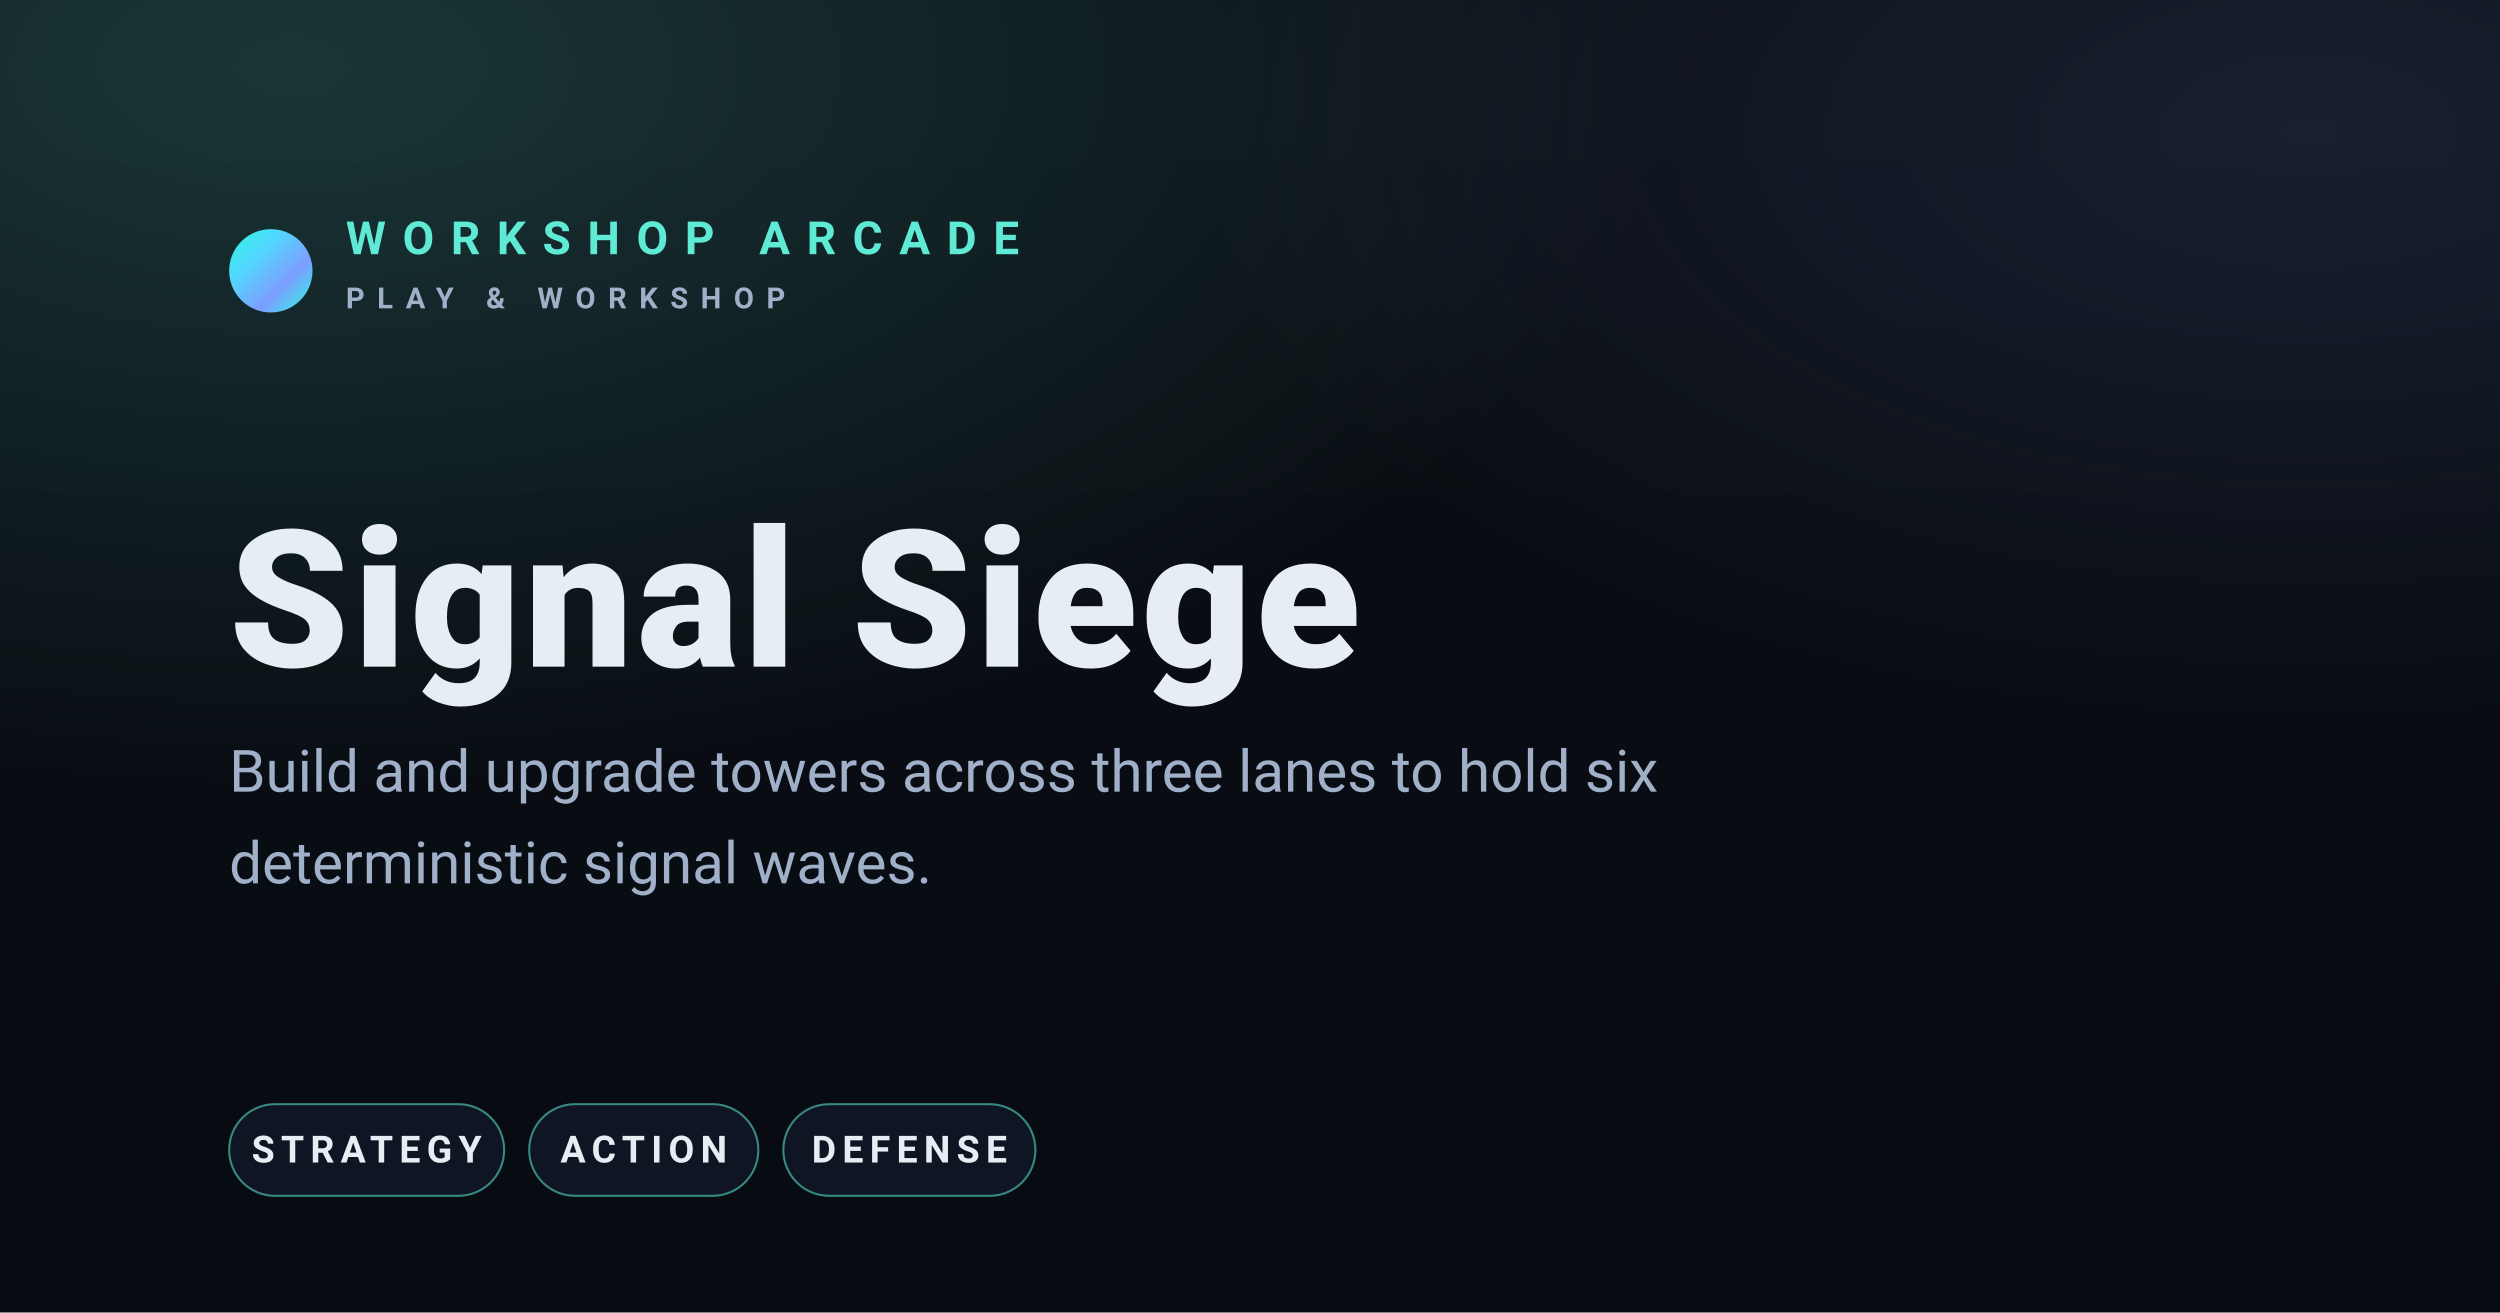
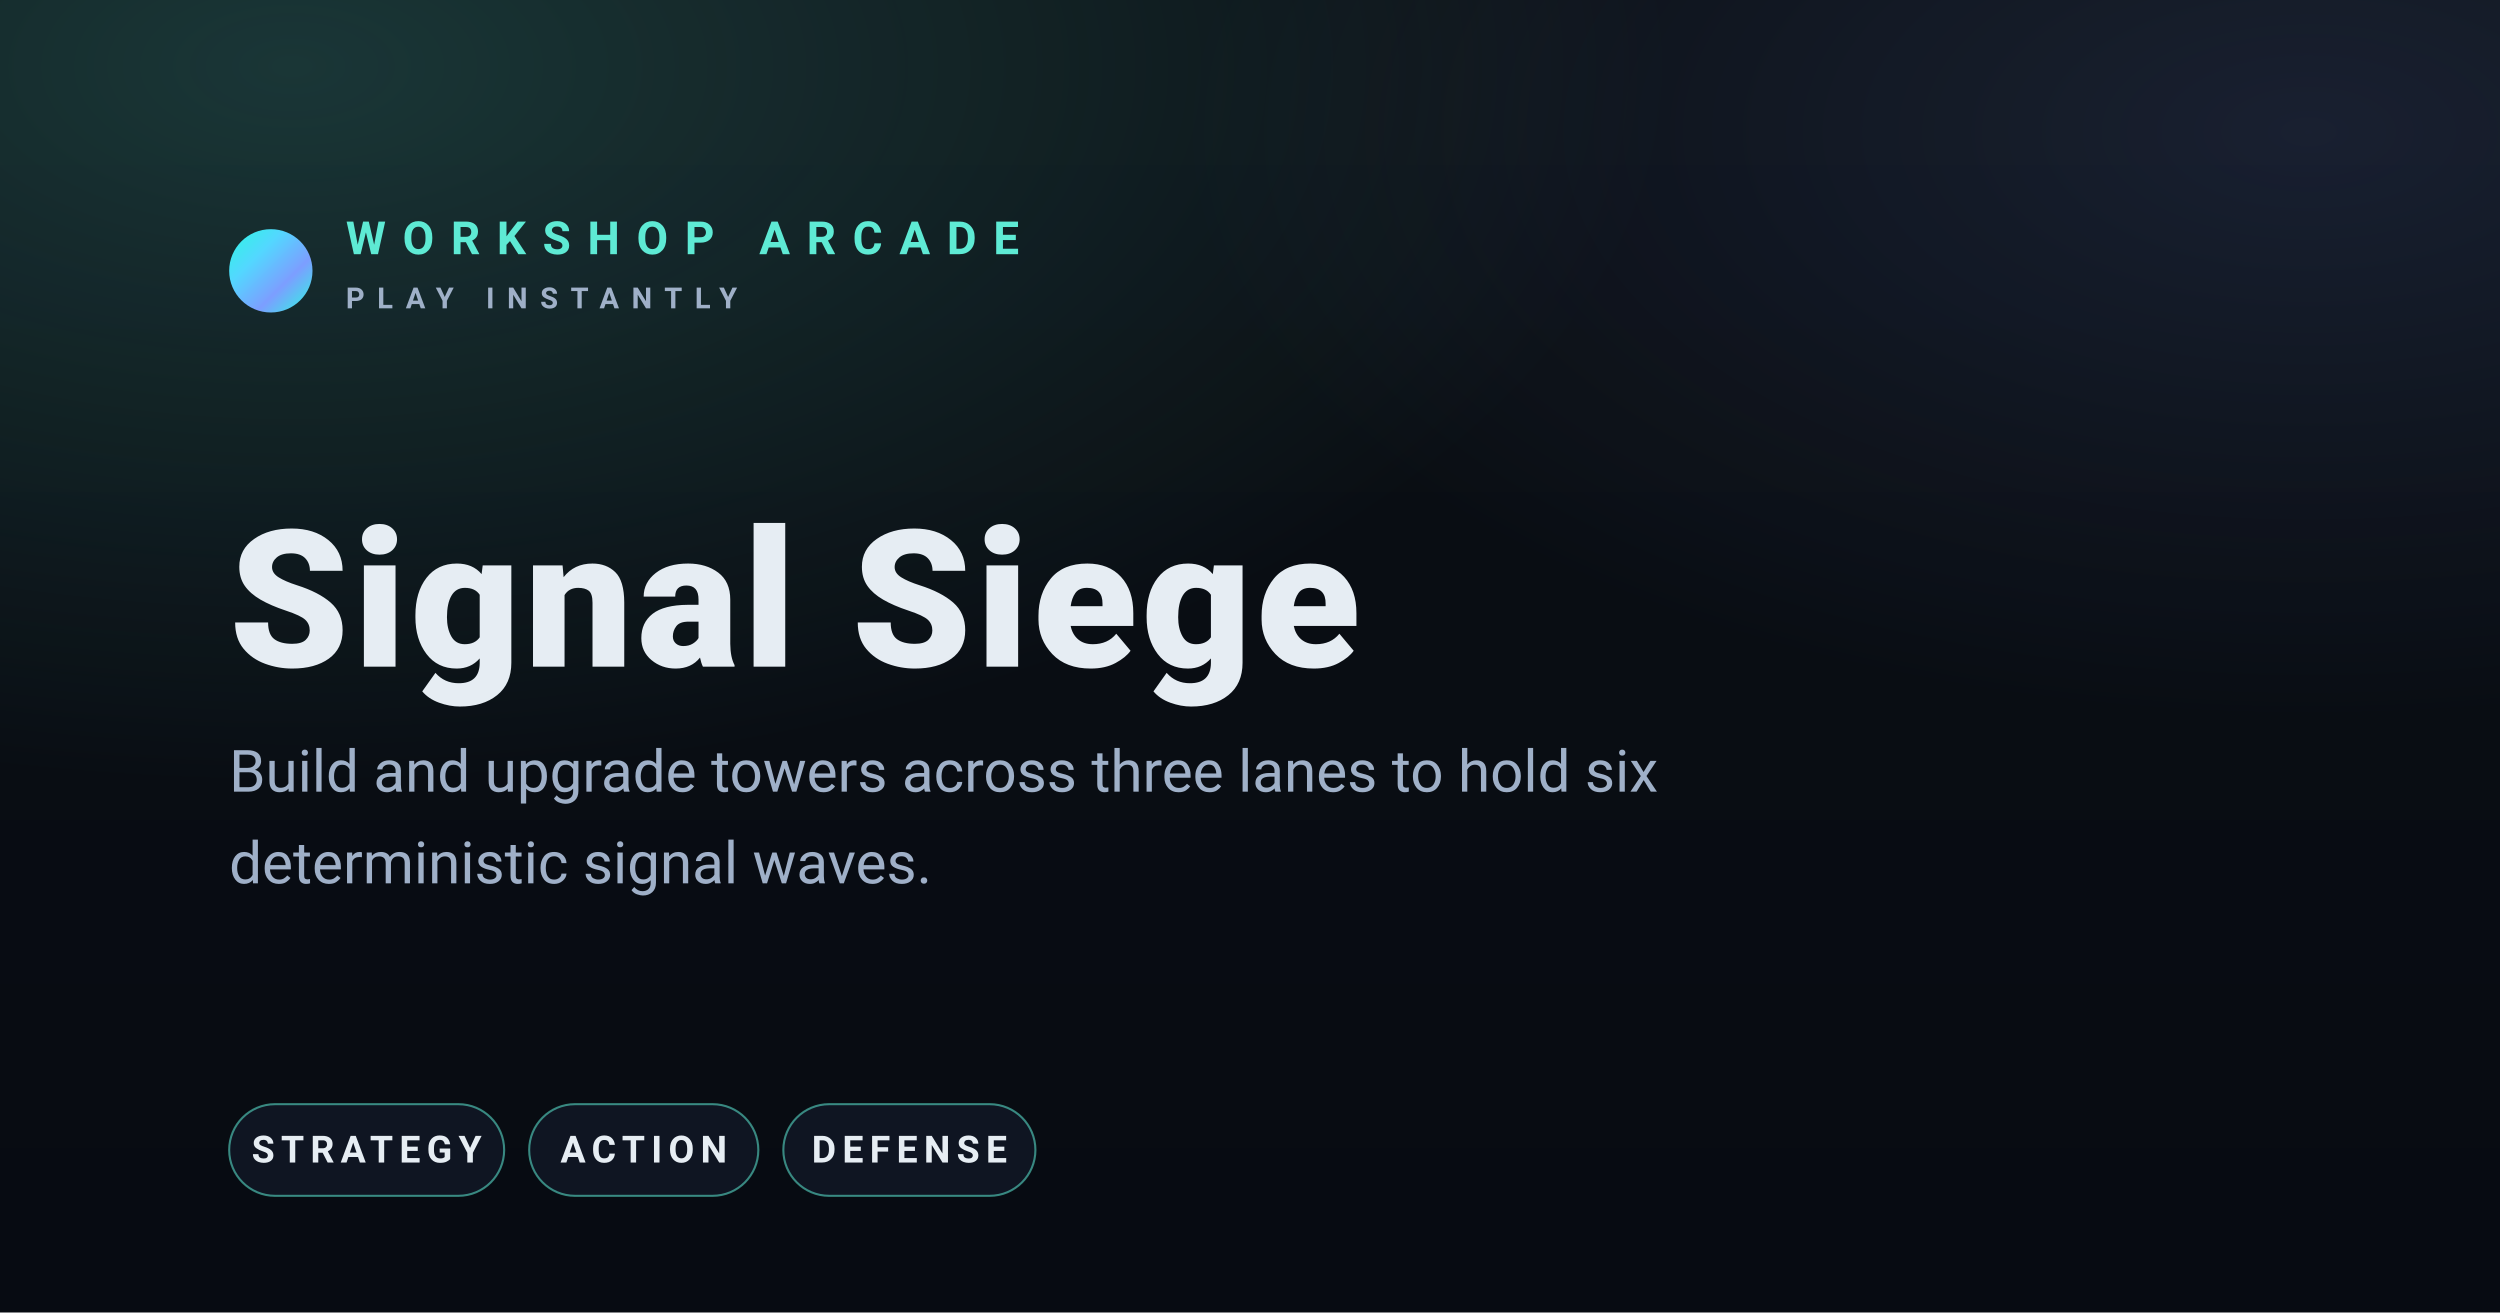
<svg xmlns="http://www.w3.org/2000/svg" viewBox="0 0 1200 630" width="1200" height="630">
  <defs>
    <linearGradient id="bg" x1="0" y1="0" x2="0" y2="1">
      <stop offset="0" stop-color="#0b0f14" />
      <stop offset="1" stop-color="#070b12" />
    </linearGradient>
    <radialGradient id="glow-teal" cx="0.12" cy="0.05" r="0.55">
      <stop offset="0" stop-color="#5eead4" stop-opacity="0.18" />
      <stop offset="1" stop-color="#5eead4" stop-opacity="0" />
    </radialGradient>
    <radialGradient id="glow-indigo" cx="0.92" cy="0.1" r="0.45">
      <stop offset="0" stop-color="#7c9eff" stop-opacity="0.12" />
      <stop offset="1" stop-color="#7c9eff" stop-opacity="0" />
    </radialGradient>
    <linearGradient id="dot" x1="0" y1="0" x2="1" y2="1">
      <stop offset="0" stop-color="#2cf8e2" />
      <stop offset="0.33" stop-color="#53d7ff" />
      <stop offset="0.66" stop-color="#7c9eff" />
      <stop offset="1" stop-color="#2cf8e2" />
    </linearGradient>
  </defs>
  <rect width="1200" height="630" fill="url(#bg)" />
  <rect width="1200" height="630" fill="url(#glow-teal)" />
  <rect width="1200" height="630" fill="url(#glow-indigo)" />
  <g transform="translate(110 110)">
    <circle cx="20" cy="20" r="20" fill="url(#dot)" />
    <text x="56" y="12" font-family="ui-sans-serif, system-ui, -apple-system, &quot;Segoe UI&quot;, Roboto, Helvetica, Arial, sans-serif" font-size="22" letter-spacing="8" fill="#5eead4" font-weight="700">WORKSHOP ARCADE</text>
-     <text x="56" y="38" font-family="ui-sans-serif, system-ui, -apple-system, &quot;Segoe UI&quot;, Roboto, Helvetica, Arial, sans-serif" font-size="14" letter-spacing="6" fill="#9fb0c8" font-weight="600" text-transform="uppercase">PLAY &amp; WORKSHOP</text>
+     <text x="56" y="38" font-family="ui-sans-serif, system-ui, -apple-system, &quot;Segoe UI&quot;, Roboto, Helvetica, Arial, sans-serif" font-size="14" letter-spacing="6" fill="#9fb0c8" font-weight="600" text-transform="uppercase">PLAY INSTANTLY</text>
  </g>
  <text x="110" y="320" font-family="ui-sans-serif, system-ui, -apple-system, &quot;Segoe UI&quot;, Roboto, Helvetica, Arial, sans-serif" font-size="92" letter-spacing="2" fill="#e6edf3" font-weight="800">Signal Siege</text>
  <text x="110" y="380" font-family="ui-sans-serif, system-ui, -apple-system, &quot;Segoe UI&quot;, Roboto, Helvetica, Arial, sans-serif" font-size="28" fill="#9fb0c8">Build and upgrade towers across three lanes to hold six</text>
  <text x="110" y="424" font-family="ui-sans-serif, system-ui, -apple-system, &quot;Segoe UI&quot;, Roboto, Helvetica, Arial, sans-serif" font-size="28" fill="#9fb0c8">deterministic signal waves.</text>
  <g transform="translate(110 530)" font-family="ui-sans-serif, system-ui, -apple-system, &quot;Segoe UI&quot;, Roboto, Helvetica, Arial, sans-serif">
    <rect x="0" y="0" rx="22" ry="22" width="132" height="44" fill="#0f1522" stroke="#5eead4" stroke-opacity="0.55" stroke-width="1" />
    <text x="66" y="28" text-anchor="middle" fill="#e6edf3" font-size="18" font-weight="700" letter-spacing="3" font-family="ui-sans-serif, system-ui, -apple-system, &quot;Segoe UI&quot;, Roboto, Helvetica, Arial, sans-serif">STRATEGY</text>
    <rect x="144" y="0" rx="22" ry="22" width="110" height="44" fill="#0f1522" stroke="#5eead4" stroke-opacity="0.55" stroke-width="1" />
    <text x="199" y="28" text-anchor="middle" fill="#e6edf3" font-size="18" font-weight="700" letter-spacing="3" font-family="ui-sans-serif, system-ui, -apple-system, &quot;Segoe UI&quot;, Roboto, Helvetica, Arial, sans-serif">ACTION</text>
    <rect x="266" y="0" rx="22" ry="22" width="121" height="44" fill="#0f1522" stroke="#5eead4" stroke-opacity="0.55" stroke-width="1" />
    <text x="326.5" y="28" text-anchor="middle" fill="#e6edf3" font-size="18" font-weight="700" letter-spacing="3" font-family="ui-sans-serif, system-ui, -apple-system, &quot;Segoe UI&quot;, Roboto, Helvetica, Arial, sans-serif">DEFENSE</text>
  </g>
</svg>
